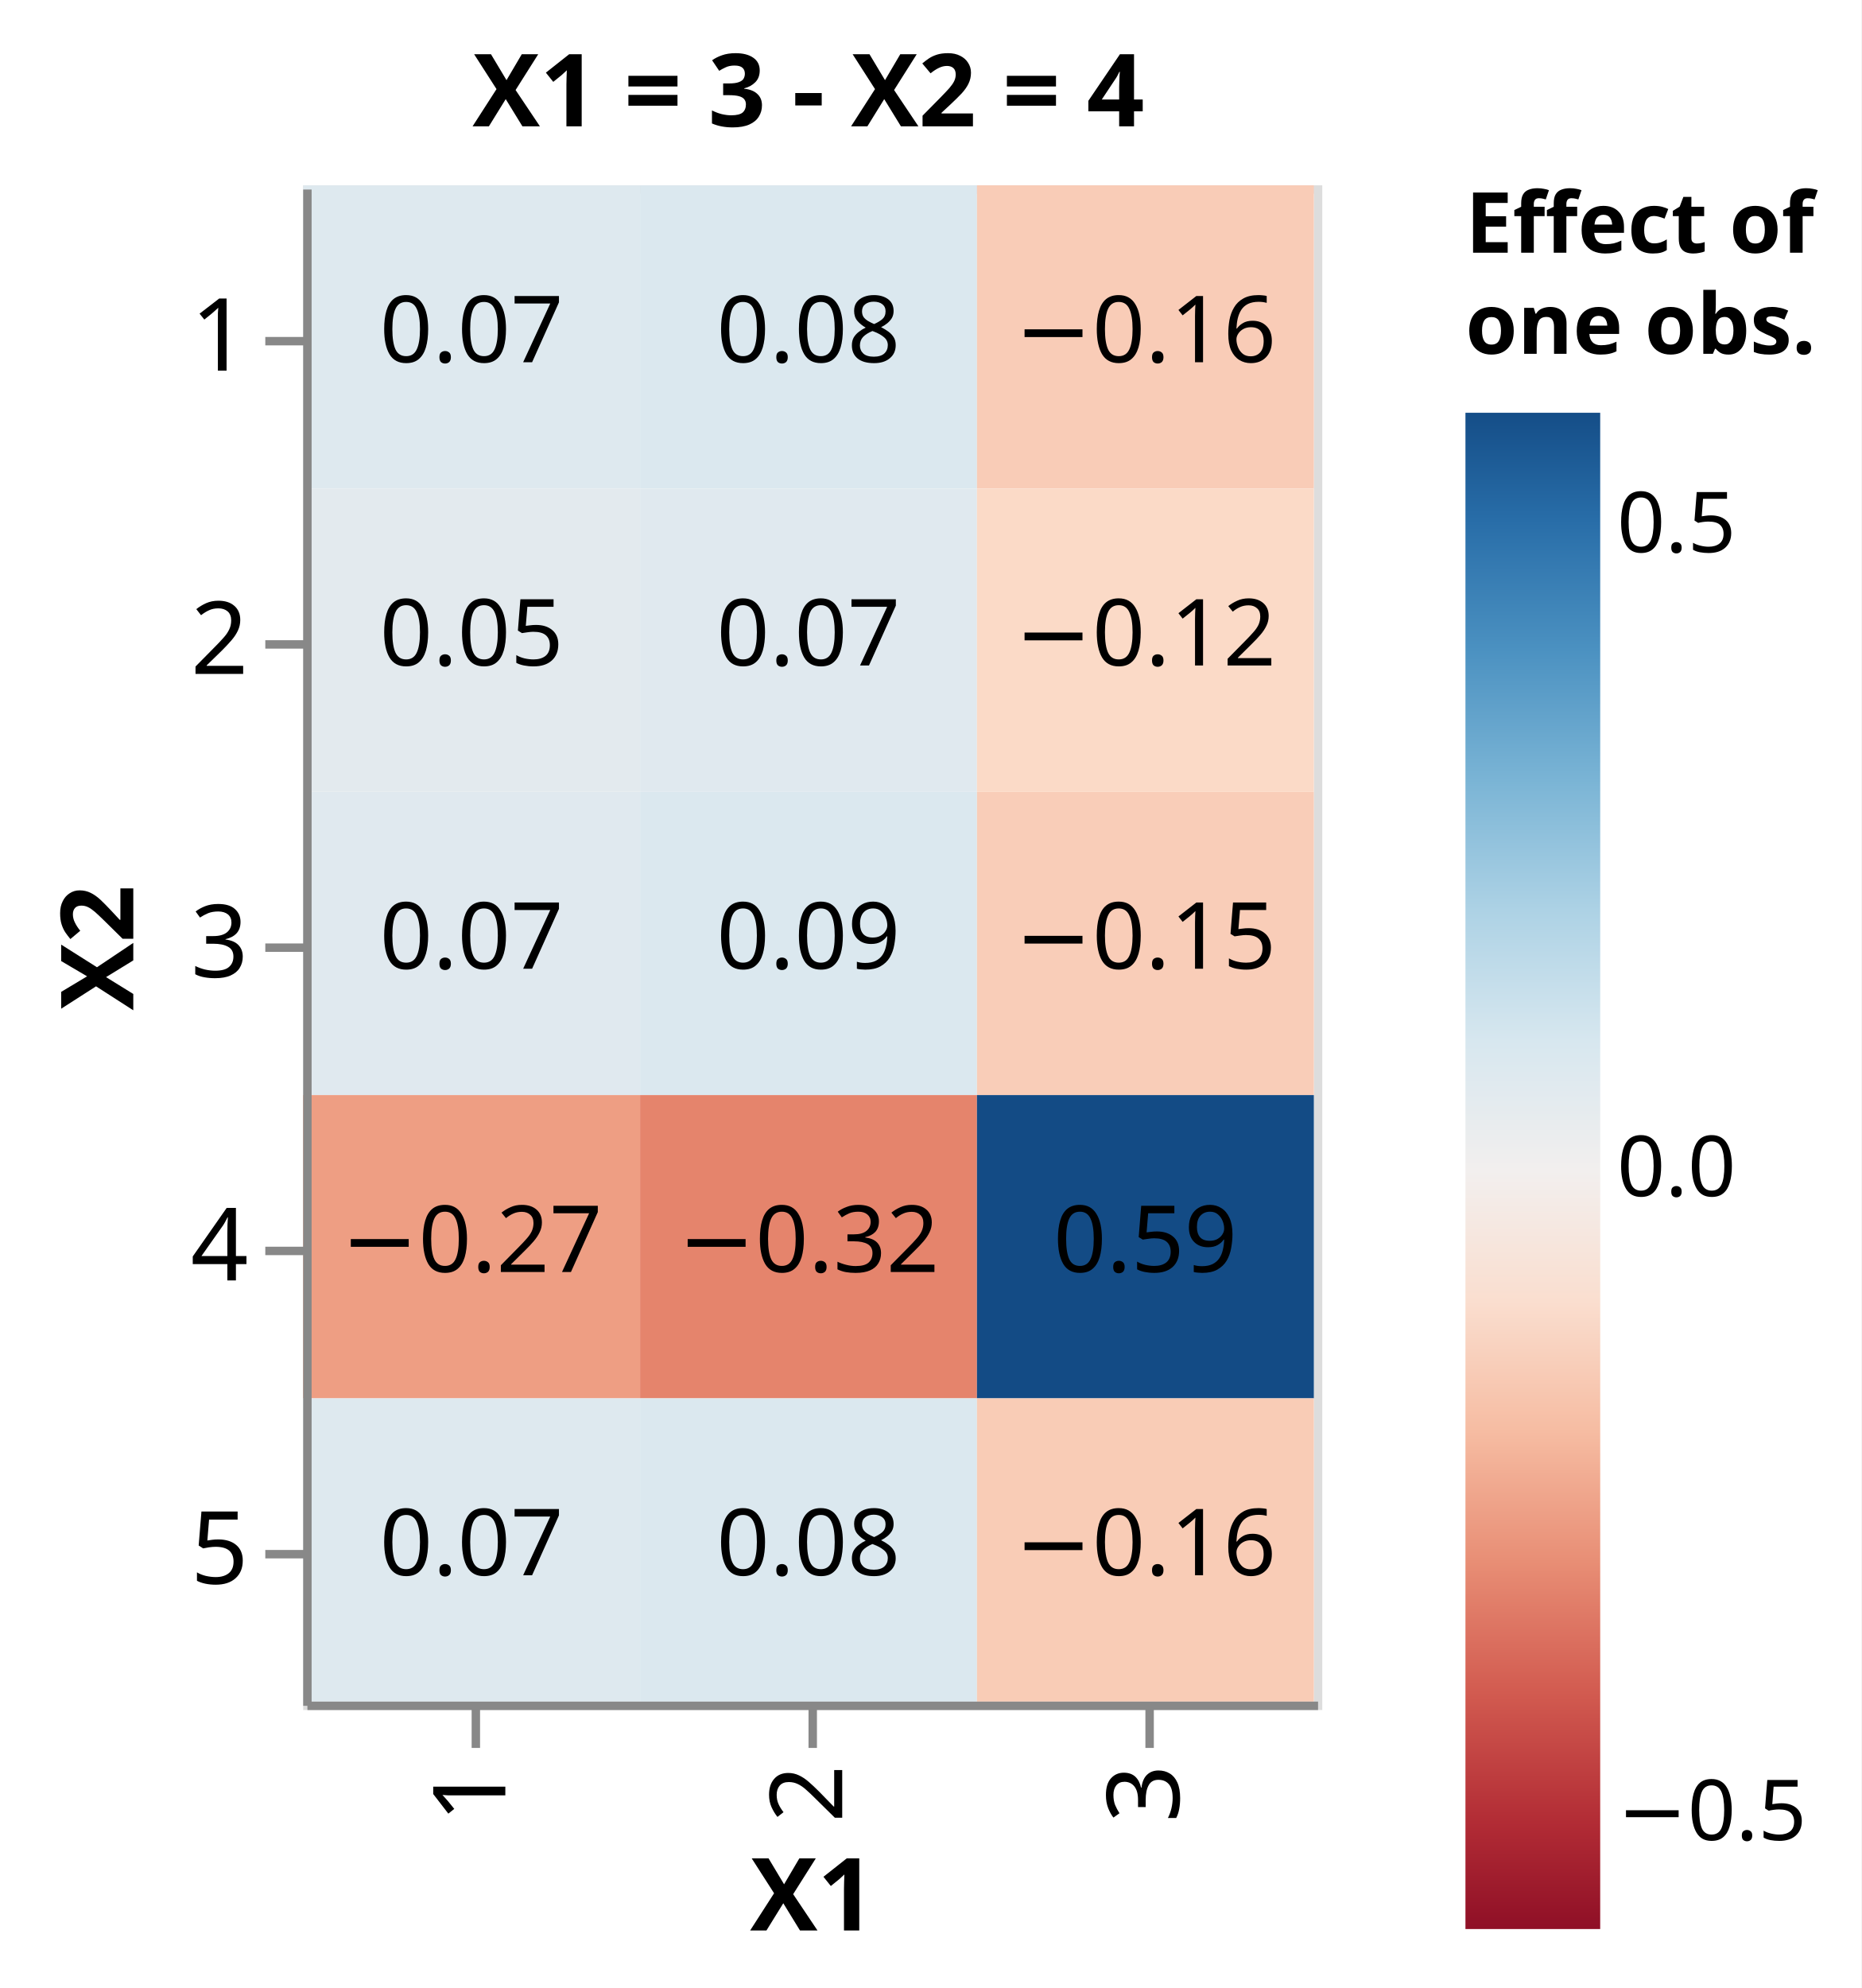
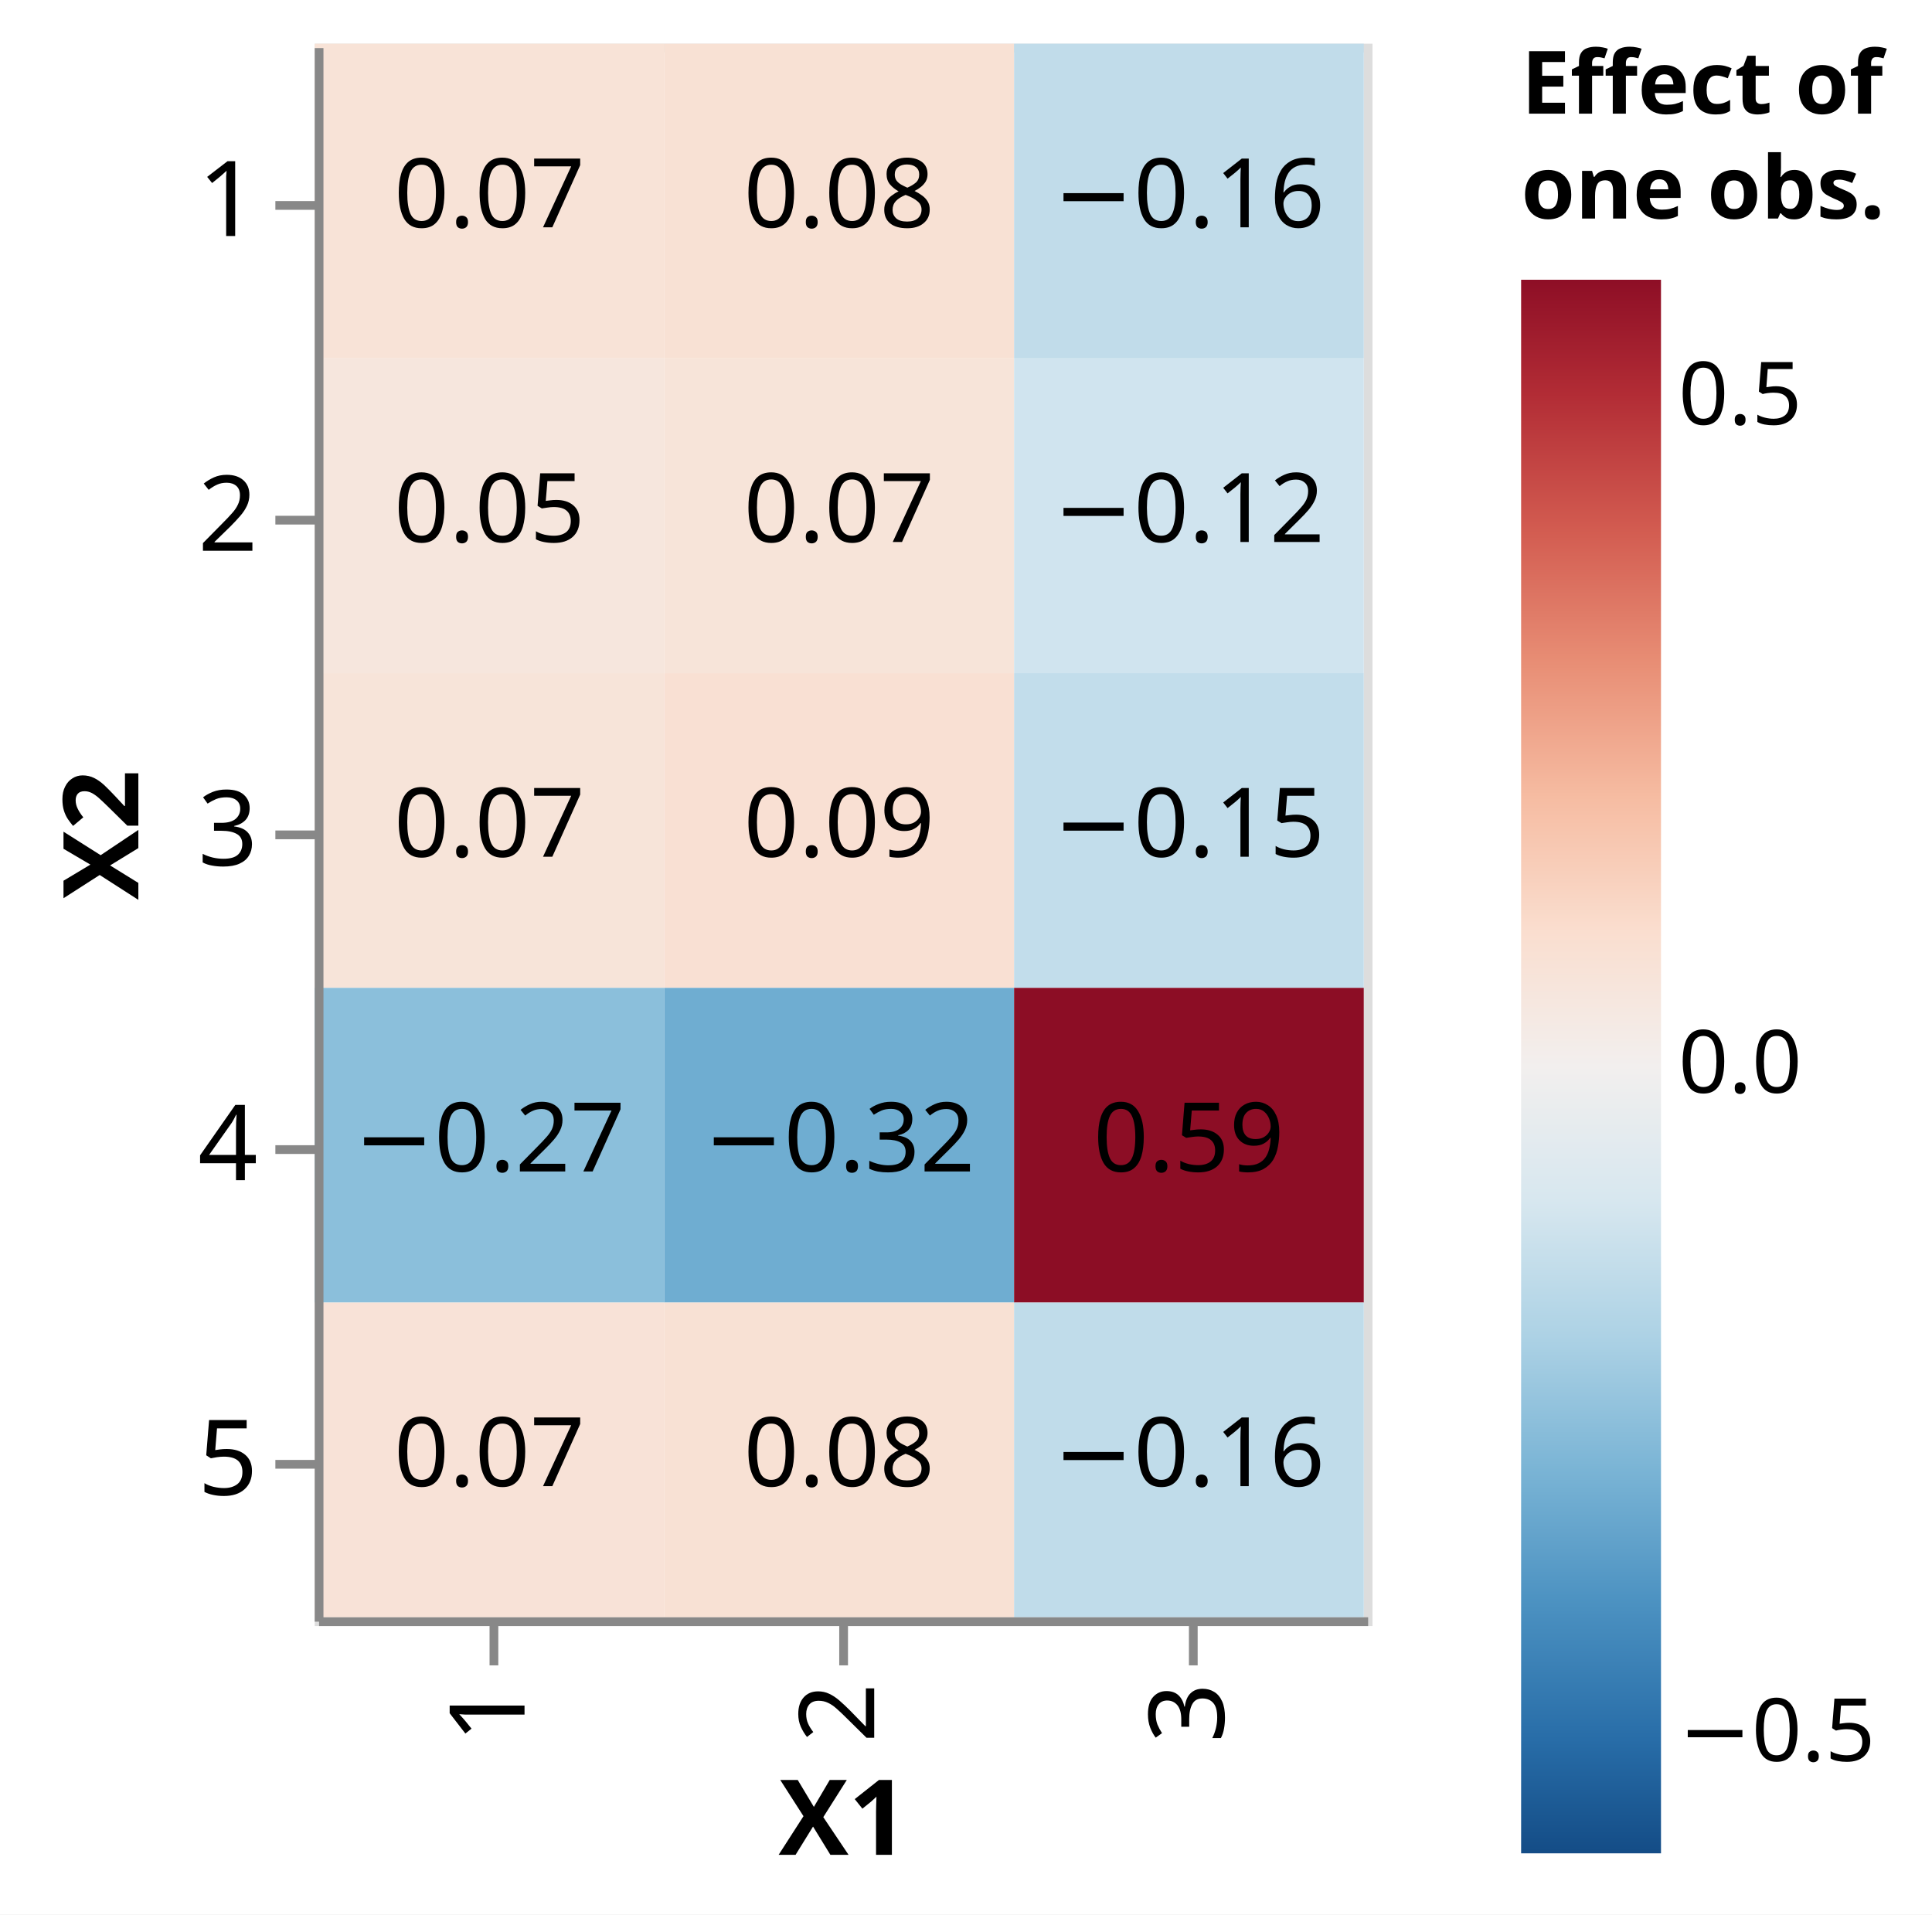
- <svg xmlns="http://www.w3.org/2000/svg" version="1.1" class="marks" width="221" height="236" viewBox="0 0 221 236">
-   <rect width="221" height="236" fill="white" />
-   <g fill="none" stroke-miterlimit="10" transform="translate(36,22)">
+ <svg xmlns="http://www.w3.org/2000/svg" version="1.1" class="marks" width="221" height="219" viewBox="0 0 221 219">
+   <rect width="221" height="219" fill="white" />
+   <g fill="none" stroke-miterlimit="10" transform="translate(36,5)">
    <g class="mark-group role-frame root" role="graphics-object" aria-roledescription="group mark container">
      <g transform="translate(0,0)">
        <path class="background" aria-hidden="true" d="M0.5,0.5h120v180h-120Z" stroke="#ddd" />
        <g>
          <g class="mark-rect role-mark layer_0_marks" role="graphics-object" aria-roledescription="rect mark container">
-             <path aria-label="raked_1: 1; raked_2: 1; grad_x: 0.0720617619282" role="graphics-symbol" aria-roledescription="rect mark" d="M0,0h40v36h-40Z" fill="rgb(222, 233, 239)" />
-             <path aria-label="raked_1: 2; raked_2: 1; grad_x: 0.0840925217076" role="graphics-symbol" aria-roledescription="rect mark" d="M40,0h40v36h-40Z" fill="rgb(219, 232, 239)" />
-             <path aria-label="raked_1: 3; raked_2: 1; grad_x: −0.156154283636" role="graphics-symbol" aria-roledescription="rect mark" d="M80,0h40v36h-40Z" fill="rgb(249, 204, 183)" />
-             <path aria-label="raked_1: 1; raked_2: 2; grad_x: 0.0541501444892" role="graphics-symbol" aria-roledescription="rect mark" d="M0,36h40v36h-40Z" fill="rgb(227, 234, 238)" />
-             <path aria-label="raked_1: 2; raked_2: 2; grad_x: 0.0671429398323" role="graphics-symbol" aria-roledescription="rect mark" d="M40,36h40v36h-40Z" fill="rgb(224, 233, 239)" />
-             <path aria-label="raked_1: 3; raked_2: 2; grad_x: −0.121293084322" role="graphics-symbol" aria-roledescription="rect mark" d="M80,36h40v36h-40Z" fill="rgb(251, 218, 199)" />
-             <path aria-label="raked_1: 1; raked_2: 3; grad_x: 0.0675533974363" role="graphics-symbol" aria-roledescription="rect mark" d="M0,72h40v36h-40Z" fill="rgb(224, 233, 239)" />
-             <path aria-label="raked_1: 2; raked_2: 3; grad_x: 0.0863808592298" role="graphics-symbol" aria-roledescription="rect mark" d="M40,72h40v36h-40Z" fill="rgb(219, 232, 239)" />
-             <path aria-label="raked_1: 3; raked_2: 3; grad_x: −0.153934256666" role="graphics-symbol" aria-roledescription="rect mark" d="M80,72h40v36h-40Z" fill="rgb(249, 205, 184)" />
-             <path aria-label="raked_1: 1; raked_2: 4; grad_x: −0.268037562825" role="graphics-symbol" aria-roledescription="rect mark" d="M0,108h40v36h-40Z" fill="rgb(238, 158, 131)" />
-             <path aria-label="raked_1: 2; raked_2: 4; grad_x: −0.320638991139" role="graphics-symbol" aria-roledescription="rect mark" d="M40,108h40v36h-40Z" fill="rgb(229, 132, 108)" />
-             <path aria-label="raked_1: 3; raked_2: 4; grad_x: 0.588676553963" role="graphics-symbol" aria-roledescription="rect mark" d="M80,108h40v36h-40Z" fill="rgb(19, 75, 133)" />
-             <path aria-label="raked_1: 1; raked_2: 5; grad_x: 0.074272258971" role="graphics-symbol" aria-roledescription="rect mark" d="M0,144h40v36h-40Z" fill="rgb(222, 233, 239)" />
-             <path aria-label="raked_1: 2; raked_2: 5; grad_x: 0.0830226703689" role="graphics-symbol" aria-roledescription="rect mark" d="M40,144h40v36h-40Z" fill="rgb(219, 232, 239)" />
-             <path aria-label="raked_1: 3; raked_2: 5; grad_x: −0.15729492934" role="graphics-symbol" aria-roledescription="rect mark" d="M80,144h40v36h-40Z" fill="rgb(249, 204, 182)" />
+             <path aria-label="raked_1: 1; raked_2: 1; grad_x: 0.0720617619282" role="graphics-symbol" aria-roledescription="rect mark" d="M0,0h40v36h-40Z" fill="rgb(248, 227, 215)" />
+             <path aria-label="raked_1: 2; raked_2: 1; grad_x: 0.0840925217076" role="graphics-symbol" aria-roledescription="rect mark" d="M40,0h40v36h-40Z" fill="rgb(248, 225, 212)" />
+             <path aria-label="raked_1: 3; raked_2: 1; grad_x: −0.156154283636" role="graphics-symbol" aria-roledescription="rect mark" d="M80,0h40v36h-40Z" fill="rgb(193, 220, 234)" />
+             <path aria-label="raked_1: 1; raked_2: 2; grad_x: 0.0541501444892" role="graphics-symbol" aria-roledescription="rect mark" d="M0,36h40v36h-40Z" fill="rgb(246, 230, 221)" />
+             <path aria-label="raked_1: 2; raked_2: 2; grad_x: 0.0671429398323" role="graphics-symbol" aria-roledescription="rect mark" d="M40,36h40v36h-40Z" fill="rgb(247, 228, 217)" />
+             <path aria-label="raked_1: 3; raked_2: 2; grad_x: −0.121293084322" role="graphics-symbol" aria-roledescription="rect mark" d="M80,36h40v36h-40Z" fill="rgb(208, 228, 239)" />
+             <path aria-label="raked_1: 1; raked_2: 3; grad_x: 0.0675533974363" role="graphics-symbol" aria-roledescription="rect mark" d="M0,72h40v36h-40Z" fill="rgb(247, 228, 217)" />
+             <path aria-label="raked_1: 2; raked_2: 3; grad_x: 0.0863808592298" role="graphics-symbol" aria-roledescription="rect mark" d="M40,72h40v36h-40Z" fill="rgb(249, 224, 211)" />
+             <path aria-label="raked_1: 3; raked_2: 3; grad_x: −0.153934256666" role="graphics-symbol" aria-roledescription="rect mark" d="M80,72h40v36h-40Z" fill="rgb(194, 221, 235)" />
+             <path aria-label="raked_1: 1; raked_2: 4; grad_x: −0.268037562825" role="graphics-symbol" aria-roledescription="rect mark" d="M0,108h40v36h-40Z" fill="rgb(139, 191, 219)" />
+             <path aria-label="raked_1: 2; raked_2: 4; grad_x: −0.320638991139" role="graphics-symbol" aria-roledescription="rect mark" d="M40,108h40v36h-40Z" fill="rgb(111, 173, 209)" />
+             <path aria-label="raked_1: 3; raked_2: 4; grad_x: 0.588676553963" role="graphics-symbol" aria-roledescription="rect mark" d="M80,108h40v36h-40Z" fill="rgb(140, 13, 37)" />
+             <path aria-label="raked_1: 1; raked_2: 5; grad_x: 0.074272258971" role="graphics-symbol" aria-roledescription="rect mark" d="M0,144h40v36h-40Z" fill="rgb(248, 226, 215)" />
+             <path aria-label="raked_1: 2; raked_2: 5; grad_x: 0.0830226703689" role="graphics-symbol" aria-roledescription="rect mark" d="M40,144h40v36h-40Z" fill="rgb(248, 225, 212)" />
+             <path aria-label="raked_1: 3; raked_2: 5; grad_x: −0.15729492934" role="graphics-symbol" aria-roledescription="rect mark" d="M80,144h40v36h-40Z" fill="rgb(192, 220, 234)" />
          </g>
          <g class="mark-text role-mark layer_1_marks" role="graphics-object" aria-roledescription="text mark container">
            <text aria-label="raked_1: 1; raked_2: 1; grad_x: 0.07" role="graphics-symbol" aria-roledescription="text mark" text-anchor="middle" transform="translate(20,21)" font-family="sans-serif" font-size="11px" fill="black">0.07</text>
            <text aria-label="raked_1: 2; raked_2: 1; grad_x: 0.08" role="graphics-symbol" aria-roledescription="text mark" text-anchor="middle" transform="translate(60,21)" font-family="sans-serif" font-size="11px" fill="black">0.08</text>
            <text aria-label="raked_1: 3; raked_2: 1; grad_x: −0.16" role="graphics-symbol" aria-roledescription="text mark" text-anchor="middle" transform="translate(100,21)" font-family="sans-serif" font-size="11px" fill="black">−0.16</text>
            <text aria-label="raked_1: 1; raked_2: 2; grad_x: 0.05" role="graphics-symbol" aria-roledescription="text mark" text-anchor="middle" transform="translate(20,57)" font-family="sans-serif" font-size="11px" fill="black">0.05</text>
            <text aria-label="raked_1: 2; raked_2: 2; grad_x: 0.07" role="graphics-symbol" aria-roledescription="text mark" text-anchor="middle" transform="translate(60,57)" font-family="sans-serif" font-size="11px" fill="black">0.07</text>
            <text aria-label="raked_1: 3; raked_2: 2; grad_x: −0.12" role="graphics-symbol" aria-roledescription="text mark" text-anchor="middle" transform="translate(100,57)" font-family="sans-serif" font-size="11px" fill="black">−0.12</text>
            <text aria-label="raked_1: 1; raked_2: 3; grad_x: 0.07" role="graphics-symbol" aria-roledescription="text mark" text-anchor="middle" transform="translate(20,93)" font-family="sans-serif" font-size="11px" fill="black">0.07</text>
            <text aria-label="raked_1: 2; raked_2: 3; grad_x: 0.09" role="graphics-symbol" aria-roledescription="text mark" text-anchor="middle" transform="translate(60,93)" font-family="sans-serif" font-size="11px" fill="black">0.09</text>
            <text aria-label="raked_1: 3; raked_2: 3; grad_x: −0.15" role="graphics-symbol" aria-roledescription="text mark" text-anchor="middle" transform="translate(100,93)" font-family="sans-serif" font-size="11px" fill="black">−0.15</text>
            <text aria-label="raked_1: 1; raked_2: 4; grad_x: −0.27" role="graphics-symbol" aria-roledescription="text mark" text-anchor="middle" transform="translate(20,129)" font-family="sans-serif" font-size="11px" fill="black">−0.27</text>
            <text aria-label="raked_1: 2; raked_2: 4; grad_x: −0.32" role="graphics-symbol" aria-roledescription="text mark" text-anchor="middle" transform="translate(60,129)" font-family="sans-serif" font-size="11px" fill="black">−0.32</text>
            <text aria-label="raked_1: 3; raked_2: 4; grad_x: 0.59" role="graphics-symbol" aria-roledescription="text mark" text-anchor="middle" transform="translate(100,129)" font-family="sans-serif" font-size="11px" fill="black">0.59</text>
            <text aria-label="raked_1: 1; raked_2: 5; grad_x: 0.07" role="graphics-symbol" aria-roledescription="text mark" text-anchor="middle" transform="translate(20,165)" font-family="sans-serif" font-size="11px" fill="black">0.07</text>
            <text aria-label="raked_1: 2; raked_2: 5; grad_x: 0.08" role="graphics-symbol" aria-roledescription="text mark" text-anchor="middle" transform="translate(60,165)" font-family="sans-serif" font-size="11px" fill="black">0.08</text>
            <text aria-label="raked_1: 3; raked_2: 5; grad_x: −0.16" role="graphics-symbol" aria-roledescription="text mark" text-anchor="middle" transform="translate(100,165)" font-family="sans-serif" font-size="11px" fill="black">−0.16</text>
          </g>
          <g class="mark-group role-legend" role="graphics-symbol" aria-roledescription="legend" aria-label="Gradient legend titled 'Effect of one obs.' for fill color with values from −0.6 to 0.6">
            <g transform="translate(138,0)">
              <path class="background" aria-hidden="true" d="M0,0h42v207h-42Z" pointer-events="none" />
              <g>
                <g class="mark-group role-legend-entry">
                  <g transform="translate(0,27)">
                    <path class="background" aria-hidden="true" d="M0,0h0v0h0Z" pointer-events="none" />
                    <g>
                      <g class="mark-rect role-legend-gradient" pointer-events="none">
                        <path d="M0,0h16v180h-16Z" fill="url(#gradient_0)" stroke="#ddd" stroke-width="0" opacity="1" />
                      </g>
                      <g class="mark-text role-legend-label" pointer-events="none">
                        <text text-anchor="start" transform="translate(18,169.4427)" font-family="sans-serif" font-size="10px" fill="#000" opacity="1">−0.5</text>
                        <text text-anchor="start" transform="translate(18,93)" font-family="sans-serif" font-size="10px" fill="#000" opacity="1">0.0</text>
                        <text text-anchor="start" transform="translate(18,16.55734)" font-family="sans-serif" font-size="10px" fill="#000" opacity="1">0.5</text>
                      </g>
                    </g>
                    <path class="foreground" aria-hidden="true" d="" pointer-events="none" display="none" />
                  </g>
                </g>
                <g class="mark-text role-legend-title" pointer-events="none">
                  <text text-anchor="start" transform="translate(0,8)" font-family="sans-serif" font-size="10px" font-weight="bold" fill="#000" opacity="1">
                    <tspan>Effect of</tspan>
                    <tspan x="0" dy="12">one obs.</tspan>
                  </text>
-                 </g>
-               </g>
-               <path class="foreground" aria-hidden="true" d="" pointer-events="none" display="none" />
-             </g>
-           </g>
-           <g class="mark-group role-title">
-             <g transform="translate(60,-16)">
-               <path class="background" aria-hidden="true" d="M0,0h0v0h0Z" pointer-events="none" />
-               <g>
-                 <g class="mark-text role-title-text" role="graphics-symbol" aria-roledescription="title" aria-label="Title text 'X1 = 3 - X2 = 4'" pointer-events="none">
-                   <text text-anchor="middle" transform="translate(0,9)" font-family="sans-serif" font-size="12px" font-weight="bold" fill="#000" opacity="1">X1 = 3 - X2 = 4</text>
                </g>
              </g>
              <path class="foreground" aria-hidden="true" d="" pointer-events="none" display="none" />
            </g>
          </g>
          <g class="mark-group role-axis" role="graphics-symbol" aria-roledescription="axis" aria-label="X-axis titled 'X1' for a discrete scale with 3 values: 1, 2, 3">
            <g transform="translate(0.5,180.5)">
              <path class="background" aria-hidden="true" d="M0,0h0v0h0Z" pointer-events="none" />
              <g>
                <g class="mark-rule role-axis-tick" pointer-events="none">
                  <line transform="translate(20,0)" x2="0" y2="5" stroke="#888" stroke-width="1" opacity="1" />
                  <line transform="translate(60,0)" x2="0" y2="5" stroke="#888" stroke-width="1" opacity="1" />
                  <line transform="translate(100,0)" x2="0" y2="5" stroke="#888" stroke-width="1" opacity="1" />
                </g>
                <g class="mark-text role-axis-label" pointer-events="none">
                  <text text-anchor="end" transform="translate(19.5,7) rotate(270) translate(0,4)" font-family="sans-serif" font-size="12px" fill="#000" opacity="1">1</text>
                  <text text-anchor="end" transform="translate(59.5,7) rotate(270) translate(0,4)" font-family="sans-serif" font-size="12px" fill="#000" opacity="1">2</text>
                  <text text-anchor="end" transform="translate(99.5,7) rotate(270) translate(0,4)" font-family="sans-serif" font-size="12px" fill="#000" opacity="1">3</text>
                </g>
                <g class="mark-rule role-axis-domain" pointer-events="none">
                  <line transform="translate(0,0)" x2="120" y2="0" stroke="#888" stroke-width="1" opacity="1" />
                </g>
                <g class="mark-text role-axis-title" pointer-events="none">
                  <text text-anchor="middle" transform="translate(60,26.67383)" font-family="sans-serif" font-size="12px" font-weight="bold" fill="#000" opacity="1">X1</text>
                </g>
              </g>
              <path class="foreground" aria-hidden="true" d="" pointer-events="none" display="none" />
            </g>
          </g>
          <g class="mark-group role-axis" role="graphics-symbol" aria-roledescription="axis" aria-label="Y-axis titled 'X2' for a discrete scale with 5 values: 1, 2, 3, 4, 5">
            <g transform="translate(0.5,0.5)">
              <path class="background" aria-hidden="true" d="M0,0h0v0h0Z" pointer-events="none" />
              <g>
                <g class="mark-rule role-axis-tick" pointer-events="none">
                  <line transform="translate(0,18)" x2="-5" y2="0" stroke="#888" stroke-width="1" opacity="1" />
                  <line transform="translate(0,54)" x2="-5" y2="0" stroke="#888" stroke-width="1" opacity="1" />
                  <line transform="translate(0,90)" x2="-5" y2="0" stroke="#888" stroke-width="1" opacity="1" />
                  <line transform="translate(0,126)" x2="-5" y2="0" stroke="#888" stroke-width="1" opacity="1" />
                  <line transform="translate(0,162)" x2="-5" y2="0" stroke="#888" stroke-width="1" opacity="1" />
                </g>
                <g class="mark-text role-axis-label" pointer-events="none">
                  <text text-anchor="end" transform="translate(-7,21.5)" font-family="sans-serif" font-size="12px" fill="#000" opacity="1">1</text>
                  <text text-anchor="end" transform="translate(-7,57.5)" font-family="sans-serif" font-size="12px" fill="#000" opacity="1">2</text>
                  <text text-anchor="end" transform="translate(-7,93.5)" font-family="sans-serif" font-size="12px" fill="#000" opacity="1">3</text>
                  <text text-anchor="end" transform="translate(-7,129.5)" font-family="sans-serif" font-size="12px" fill="#000" opacity="1">4</text>
                  <text text-anchor="end" transform="translate(-7,165.5)" font-family="sans-serif" font-size="12px" fill="#000" opacity="1">5</text>
                </g>
                <g class="mark-rule role-axis-domain" pointer-events="none">
                  <line transform="translate(0,0)" x2="0" y2="180" stroke="#888" stroke-width="1" opacity="1" />
                </g>
                <g class="mark-text role-axis-title" pointer-events="none">
                  <text text-anchor="middle" transform="translate(-17.67383,90) rotate(-90) translate(0,-3)" font-family="sans-serif" font-size="12px" font-weight="bold" fill="#000" opacity="1">X2</text>
                </g>
              </g>
              <path class="foreground" aria-hidden="true" d="" pointer-events="none" display="none" />
            </g>
          </g>
        </g>
        <path class="foreground" aria-hidden="true" d="" display="none" />
      </g>
    </g>
  </g>
  <defs>
    <linearGradient id="gradient_0" x1="0" x2="0" y1="1" y2="0">
-       <stop offset="0" stop-color="rgb(140, 13, 37)" />
-       <stop offset="0.075" stop-color="rgb(178, 44, 53)" />
-       <stop offset="0.16" stop-color="rgb(210, 91, 80)" />
-       <stop offset="0.245" stop-color="rgb(232, 142, 117)" />
-       <stop offset="0.33" stop-color="rgb(246, 188, 162)" />
-       <stop offset="0.415" stop-color="rgb(250, 222, 207)" />
+       <stop offset="0" stop-color="rgb(19, 75, 133)" />
+       <stop offset="0.075" stop-color="rgb(40, 109, 168)" />
+       <stop offset="0.16" stop-color="rgb(75, 145, 193)" />
+       <stop offset="0.245" stop-color="rgb(122, 180, 213)" />
+       <stop offset="0.33" stop-color="rgb(173, 210, 229)" />
+       <stop offset="0.415" stop-color="rgb(215, 231, 239)" />
      <stop offset="0.5" stop-color="rgb(242, 239, 238)" />
-       <stop offset="0.585" stop-color="rgb(215, 231, 239)" />
-       <stop offset="0.67" stop-color="rgb(173, 210, 229)" />
-       <stop offset="0.755" stop-color="rgb(122, 180, 213)" />
-       <stop offset="0.84" stop-color="rgb(75, 145, 193)" />
-       <stop offset="0.925" stop-color="rgb(40, 109, 168)" />
-       <stop offset="1" stop-color="rgb(19, 75, 133)" />
+       <stop offset="0.585" stop-color="rgb(250, 222, 207)" />
+       <stop offset="0.67" stop-color="rgb(246, 188, 162)" />
+       <stop offset="0.755" stop-color="rgb(232, 142, 117)" />
+       <stop offset="0.84" stop-color="rgb(210, 91, 80)" />
+       <stop offset="0.925" stop-color="rgb(178, 44, 53)" />
+       <stop offset="1" stop-color="rgb(140, 13, 37)" />
    </linearGradient>
  </defs>
</svg>
